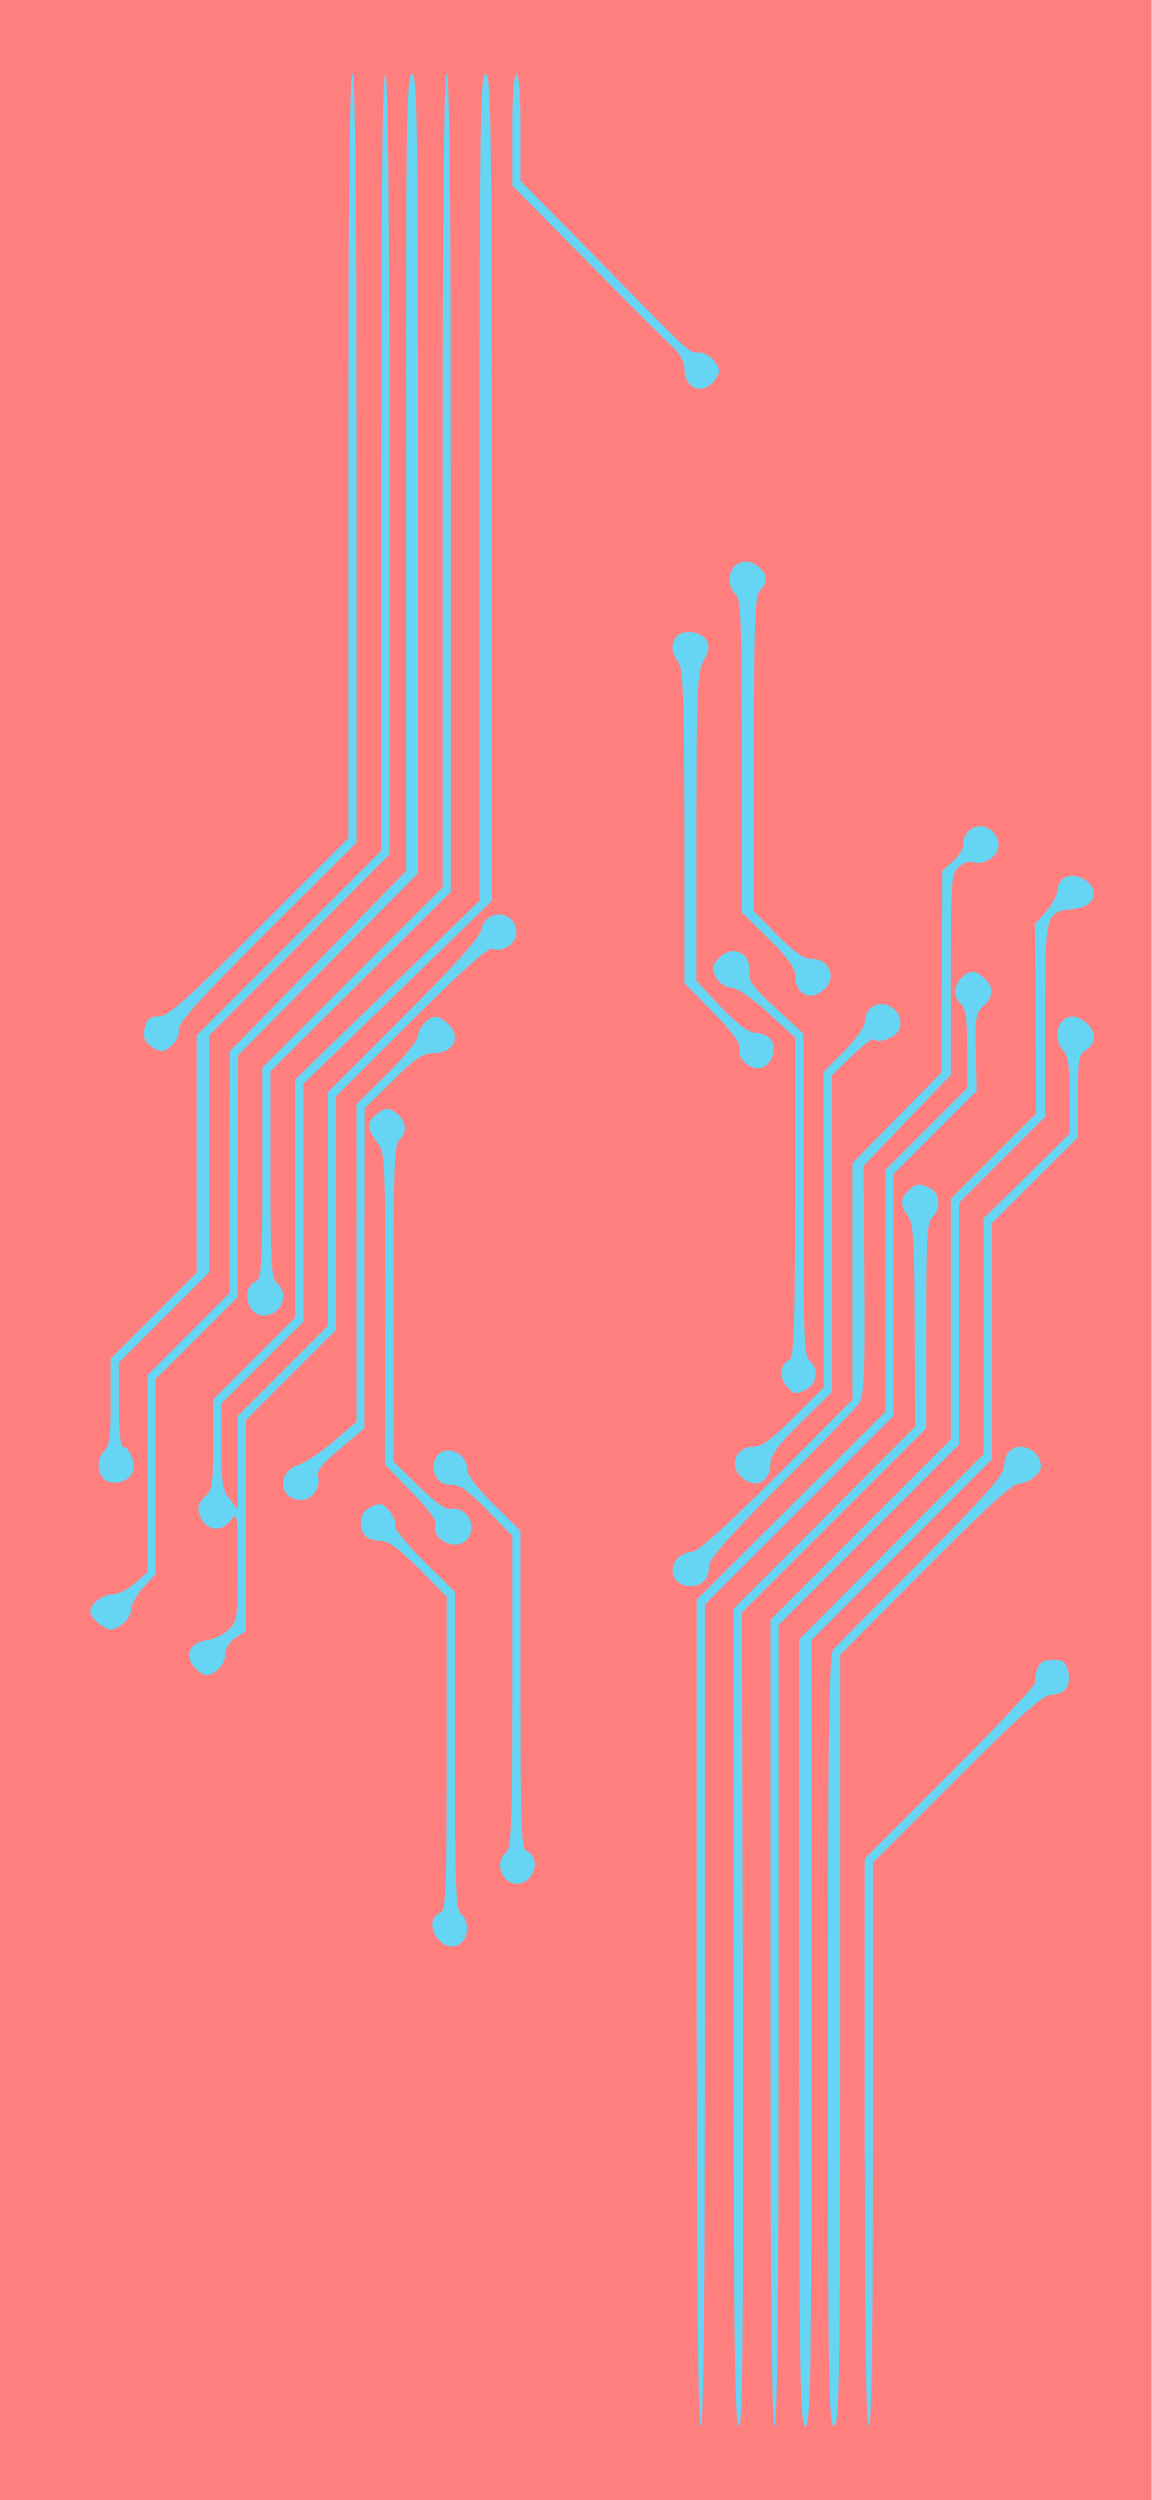
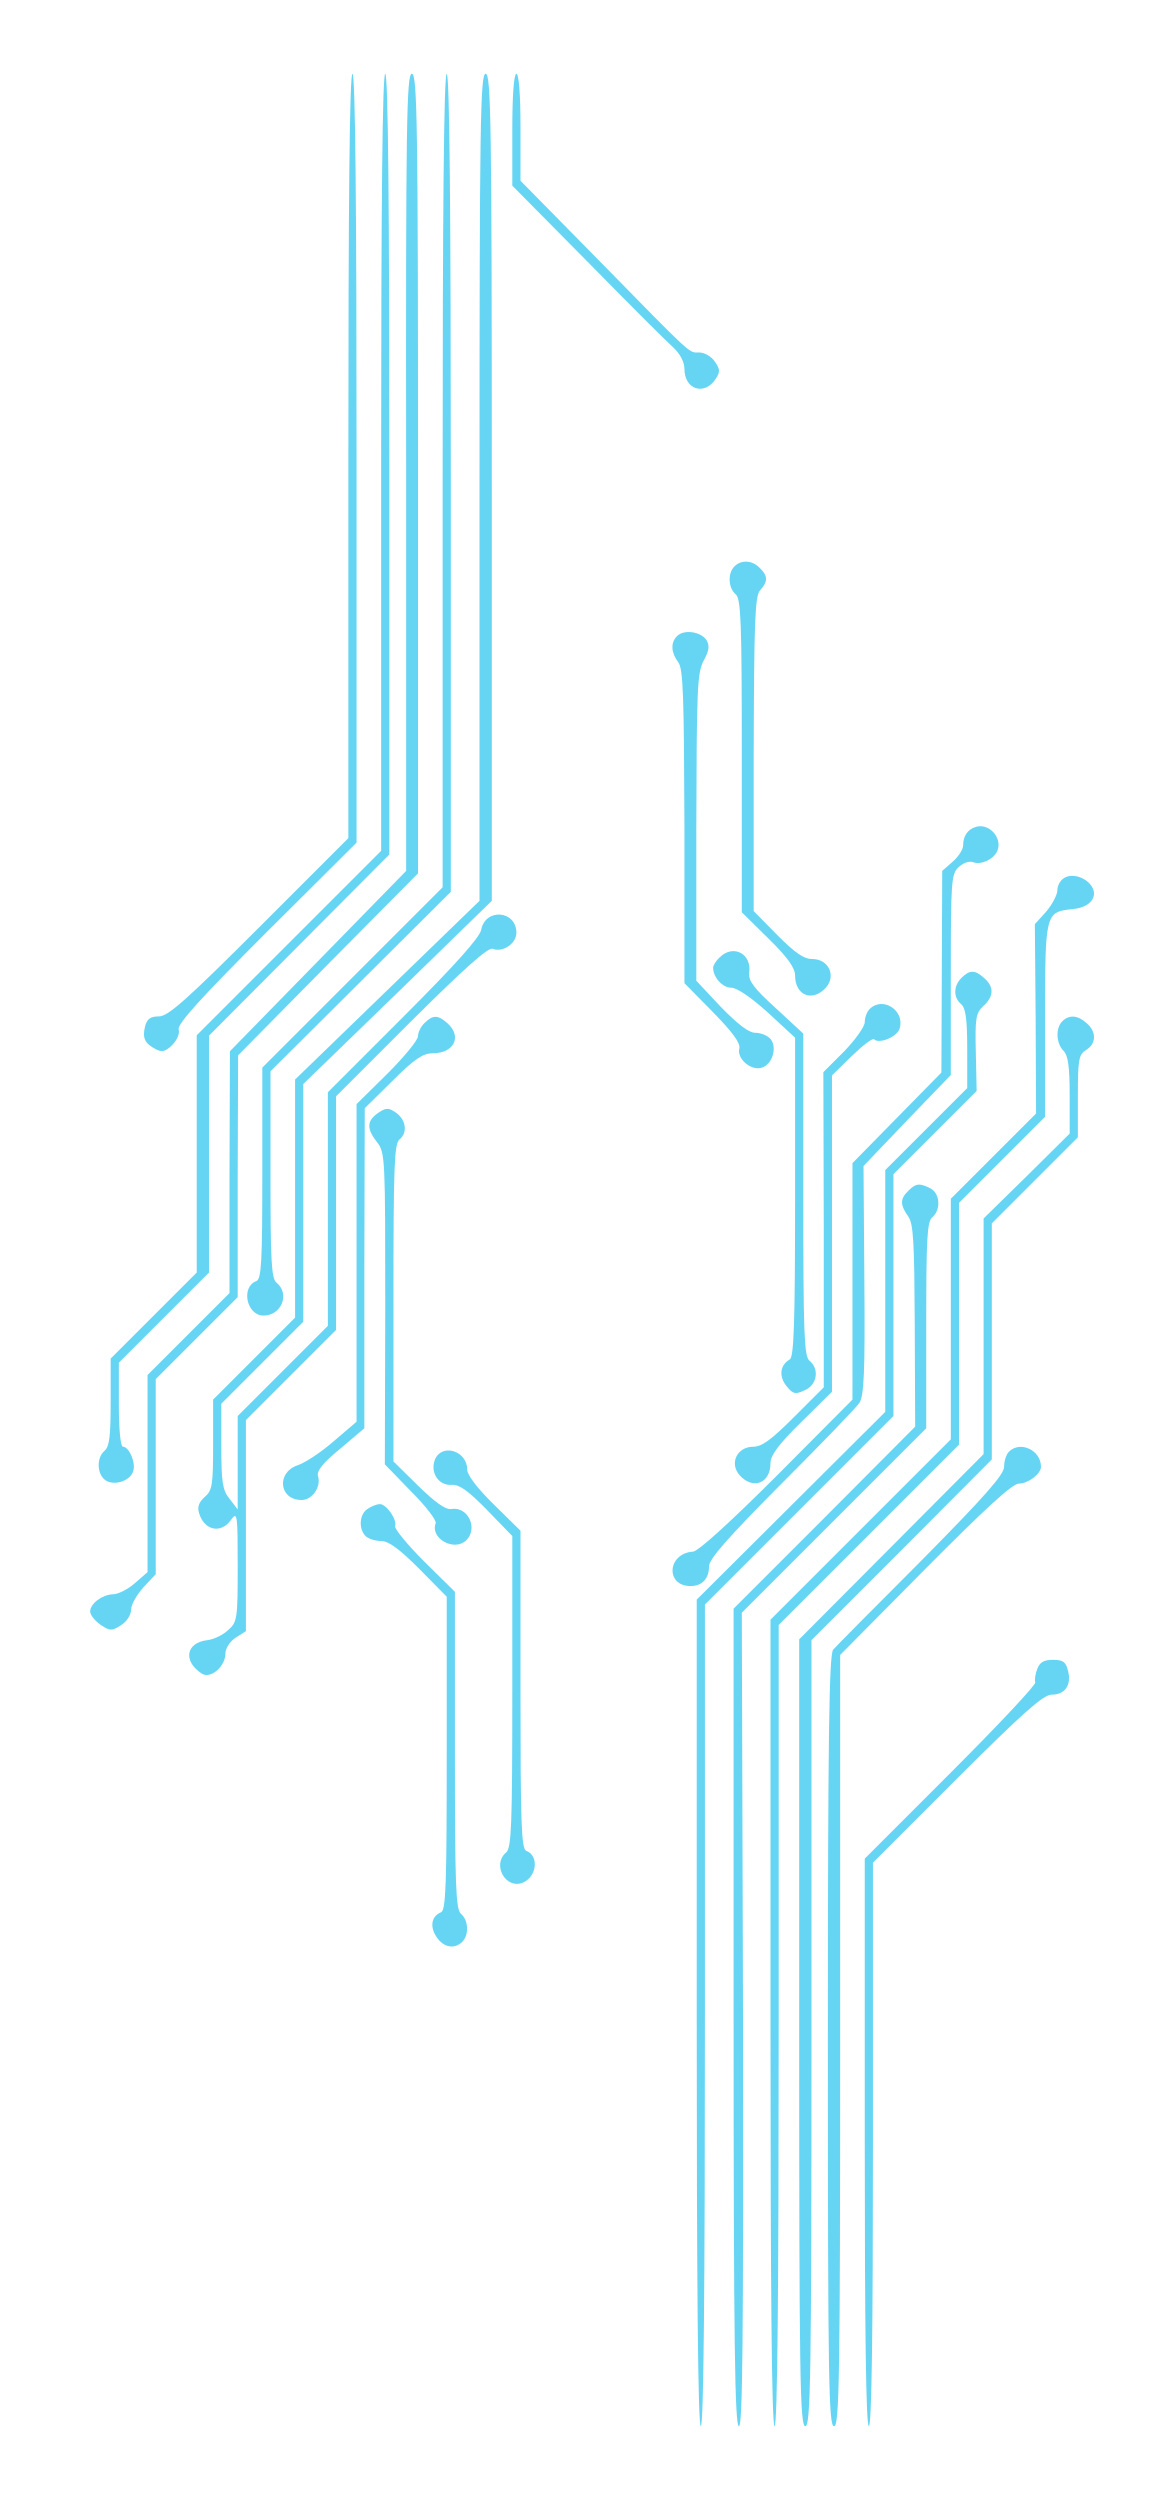
<svg xmlns="http://www.w3.org/2000/svg" viewBox="0 0 281 610" role="img" aria-label="Circuit artwork" preserveAspectRatio="xMidYMid meet">
-   <rect width="281" height="610" fill="red" opacity="0.5" />
  <defs>
    <g id="circuit-base" transform="translate(0,610) scale(0.1,-0.1) translate(40,0)" fill="currentColor" stroke="none">
      <path d="M810 4987 l0 -932 -218 -218 c-176 -176 -222 -217 -244 -217 -21 0 -29 -6 -34 -24 -7 -29 -1 -42 26 -56 15 -8 24 -6 40 10 12 12 19 28 16 38 -4 13 54 77 214 237 l220 219 0 938 c0 619 -3 938 -10 938 -7 0 -10 -318 -10 -933z" />
      <path d="M890 4972 l0 -948 -225 -225 -225 -225 0 -289 0 -290 -105 -105 -105 -105 0 -106 c0 -83 -3 -109 -15 -119 -19 -16 -19 -54 0 -70 20 -17 62 -5 70 20 7 21 -10 60 -25 60 -6 0 -10 43 -10 103 l0 102 110 110 110 110 0 289 0 289 220 221 220 221 0 952 c0 629 -3 953 -10 953 -7 0 -10 -323 -10 -948z" />
      <path d="M951 4948 l0 -973 -215 -220 -215 -220 -1 -295 0 -295 -100 -100 -100 -100 0 -240 0 -241 -31 -27 c-17 -15 -41 -27 -53 -27 -27 -1 -56 -23 -56 -42 0 -9 12 -23 26 -33 23 -15 27 -15 50 0 13 8 24 25 24 38 0 12 14 36 30 54 l30 32 0 238 0 238 100 100 100 100 0 295 1 295 219 222 220 222 0 976 c0 854 -2 975 -15 975 -13 0 -15 -120 -14 -972z" />
      <path d="M1040 4927 l0 -992 -220 -220 -220 -220 0 -258 c0 -217 -2 -259 -15 -263 -38 -15 -23 -84 18 -84 44 0 65 53 32 80 -13 10 -15 53 -15 264 l0 252 220 219 220 219 0 998 c0 659 -3 998 -10 998 -7 0 -10 -338 -10 -993z" />
      <path d="M1130 4911 l0 -1009 -225 -218 -225 -218 0 -290 0 -291 -100 -100 -100 -100 0 -110 c0 -99 -2 -112 -21 -128 -14 -13 -18 -24 -13 -40 13 -42 54 -50 78 -15 15 21 16 12 16 -113 0 -128 -1 -137 -23 -156 -12 -12 -35 -23 -51 -25 -53 -6 -60 -52 -13 -82 21 -13 57 18 57 49 0 13 11 30 25 39 l25 16 0 258 0 257 110 110 110 110 0 285 0 285 183 183 c131 130 188 181 199 177 25 -10 58 13 58 39 0 55 -76 61 -86 7 -4 -19 -63 -85 -190 -212 l-184 -184 0 -285 0 -285 -110 -110 -110 -110 0 -114 0 -114 -20 26 c-17 21 -20 40 -20 129 l0 103 100 100 100 100 0 290 0 290 230 223 230 224 0 1009 c0 890 -2 1009 -15 1009 -13 0 -15 -119 -15 -1009z" />
      <path d="M1210 5784 l0 -137 183 -185 c100 -102 194 -196 210 -210 17 -16 27 -36 27 -52 0 -51 49 -66 76 -25 12 18 11 24 -2 43 -8 12 -25 22 -38 22 -26 0 -11 -14 -248 228 l-188 191 0 131 c0 80 -4 130 -10 130 -6 0 -10 -52 -10 -136z" />
      <path d="M1752 4718 c-17 -17 -15 -53 3 -68 13 -11 15 -67 15 -394 l0 -382 65 -64 c47 -46 65 -72 65 -90 0 -49 42 -66 75 -30 26 29 7 70 -33 70 -21 0 -42 15 -85 58 l-58 59 0 383 c1 327 3 386 16 400 19 21 19 35 -1 54 -18 19 -45 21 -62 4z" />
      <path d="M1612 4548 c-16 -16 -15 -40 3 -64 12 -16 14 -81 15 -401 l0 -382 69 -70 c48 -49 68 -76 65 -89 -7 -25 29 -56 55 -47 26 8 38 50 21 70 -7 8 -23 15 -37 15 -16 0 -42 20 -84 63 l-60 64 0 374 c1 338 2 377 18 407 13 24 15 36 7 50 -14 21 -55 27 -72 10z" />
      <path d="M2340 4082 c-19 -6 -30 -22 -30 -45 0 -10 -12 -28 -26 -40 l-25 -22 -1 -246 -1 -246 -109 -111 -108 -110 0 -289 0 -288 -184 -185 c-113 -113 -192 -185 -205 -186 -63 -4 -68 -84 -6 -84 28 0 45 18 45 48 0 18 46 70 176 201 97 97 183 186 191 198 11 17 14 74 12 300 l-2 278 106 111 107 111 0 245 c0 231 1 246 20 263 11 10 26 15 35 11 20 -7 51 8 59 29 12 32 -22 68 -54 57z" />
      <path d="M2557 3958 c-9 -5 -17 -18 -17 -30 0 -11 -12 -34 -27 -52 l-28 -31 2 -231 1 -231 -104 -104 -104 -104 0 -293 0 -294 -220 -220 -220 -220 0 -984 c0 -649 3 -984 10 -984 7 0 10 333 10 978 l0 977 220 220 220 220 0 295 0 295 105 105 105 105 0 236 c0 263 0 264 69 271 40 4 61 29 45 55 -14 22 -47 33 -67 21z" />
      <path d="M1716 3764 c-9 -8 -16 -20 -16 -25 0 -24 23 -49 44 -49 14 0 48 -23 90 -61 l66 -61 0 -388 c0 -312 -3 -391 -13 -397 -24 -14 -27 -41 -8 -65 16 -20 22 -21 45 -10 30 13 36 52 11 72 -13 11 -15 68 -15 405 l0 393 -67 62 c-54 49 -67 67 -65 86 7 47 -39 71 -72 38z" />
      <path d="M2306 3714 c-20 -20 -20 -48 -1 -64 11 -9 15 -35 15 -109 l0 -96 -100 -100 -100 -100 0 -295 0 -295 -230 -229 -230 -229 0 -1008 c0 -666 3 -1009 10 -1009 7 0 10 341 10 1003 l0 1002 230 230 230 230 0 295 0 295 101 101 102 102 -2 94 c-2 83 0 96 18 113 26 23 27 47 3 68 -23 21 -36 21 -56 1z" />
      <path d="M2082 3638 c-7 -7 -12 -21 -12 -32 0 -11 -23 -43 -50 -71 l-51 -51 1 -385 0 -384 -72 -72 c-56 -56 -79 -73 -100 -73 -40 0 -59 -41 -33 -70 33 -36 75 -19 75 30 0 19 20 46 75 100 l75 74 0 386 0 386 48 47 c27 26 51 45 55 41 12 -12 56 6 62 26 14 44 -41 80 -73 48z" />
      <path d="M996 3604 c-9 -8 -16 -23 -16 -32 0 -10 -34 -51 -75 -92 l-75 -74 0 -388 0 -387 -55 -47 c-31 -27 -70 -53 -88 -59 -53 -17 -47 -85 9 -85 26 0 48 32 40 58 -4 12 11 32 54 67 l59 50 0 390 1 391 68 67 c53 53 74 67 98 67 52 0 72 41 36 73 -23 21 -36 21 -56 1z" />
      <path d="M2552 3608 c-17 -17 -15 -54 3 -72 11 -11 15 -38 15 -108 l0 -94 -105 -104 -105 -103 0 -288 0 -287 -225 -226 -225 -226 0 -960 c0 -841 2 -960 15 -960 13 0 15 119 15 959 l0 959 220 220 220 221 0 288 0 288 105 105 105 105 0 100 c0 89 2 102 20 113 25 15 26 44 2 65 -22 20 -43 22 -60 5z" />
      <path d="M882 3384 c-27 -19 -28 -38 -2 -71 20 -25 20 -40 20 -406 l-1 -380 64 -66 c36 -36 63 -71 60 -78 -14 -37 46 -70 75 -41 29 29 4 83 -37 76 -14 -2 -39 16 -81 57 l-60 59 0 387 c0 337 2 388 15 399 21 17 15 49 -10 66 -18 12 -24 11 -43 -2z" />
      <path d="M2176 3194 c-20 -19 -20 -34 0 -62 13 -18 15 -63 16 -267 l1 -246 -221 -222 -222 -222 0 -997 c0 -792 3 -998 13 -998 9 0 11 204 10 993 l-3 992 225 225 225 225 0 251 c0 211 2 254 15 264 21 18 19 57 -4 70 -27 14 -37 13 -55 -6z" />
      <path d="M2422 2558 c-7 -7 -12 -23 -12 -37 0 -19 -48 -73 -202 -229 -112 -112 -209 -210 -215 -217 -10 -11 -13 -215 -13 -954 0 -830 2 -941 15 -941 13 0 15 111 15 941 l0 941 207 209 c147 148 213 209 229 209 23 0 54 24 54 41 0 41 -51 64 -78 37z" />
      <path d="M1021 2538 c-12 -32 10 -64 42 -61 18 1 40 -15 86 -62 l61 -63 0 -380 c0 -325 -2 -381 -15 -392 -35 -29 -2 -90 40 -74 35 14 41 66 9 78 -12 5 -14 67 -14 393 l0 388 -65 64 c-40 39 -65 72 -65 85 0 47 -63 65 -79 24z" />
      <path d="M858 2419 c-21 -12 -24 -49 -6 -67 7 -7 24 -12 38 -12 18 0 44 -19 93 -68 l67 -68 0 -382 c0 -322 -2 -383 -14 -388 -23 -9 -28 -35 -11 -60 17 -26 44 -31 63 -12 17 17 15 53 -3 68 -13 11 -15 68 -15 399 l0 387 -75 74 c-41 41 -73 80 -71 86 6 15 -21 54 -37 54 -7 0 -20 -5 -29 -11z" />
      <path d="M2491 2028 c-5 -13 -7 -27 -5 -33 3 -5 -90 -104 -206 -220 l-210 -210 0 -692 c0 -455 3 -693 10 -693 7 0 10 236 10 688 l0 687 205 205 c162 162 211 205 231 205 33 0 49 24 40 58 -5 22 -12 27 -37 27 -22 0 -32 -6 -38 -22z" />
    </g>
  </defs>
  <g color="#66d5f4">
    <use href="#circuit-base" />
  </g>
</svg>
